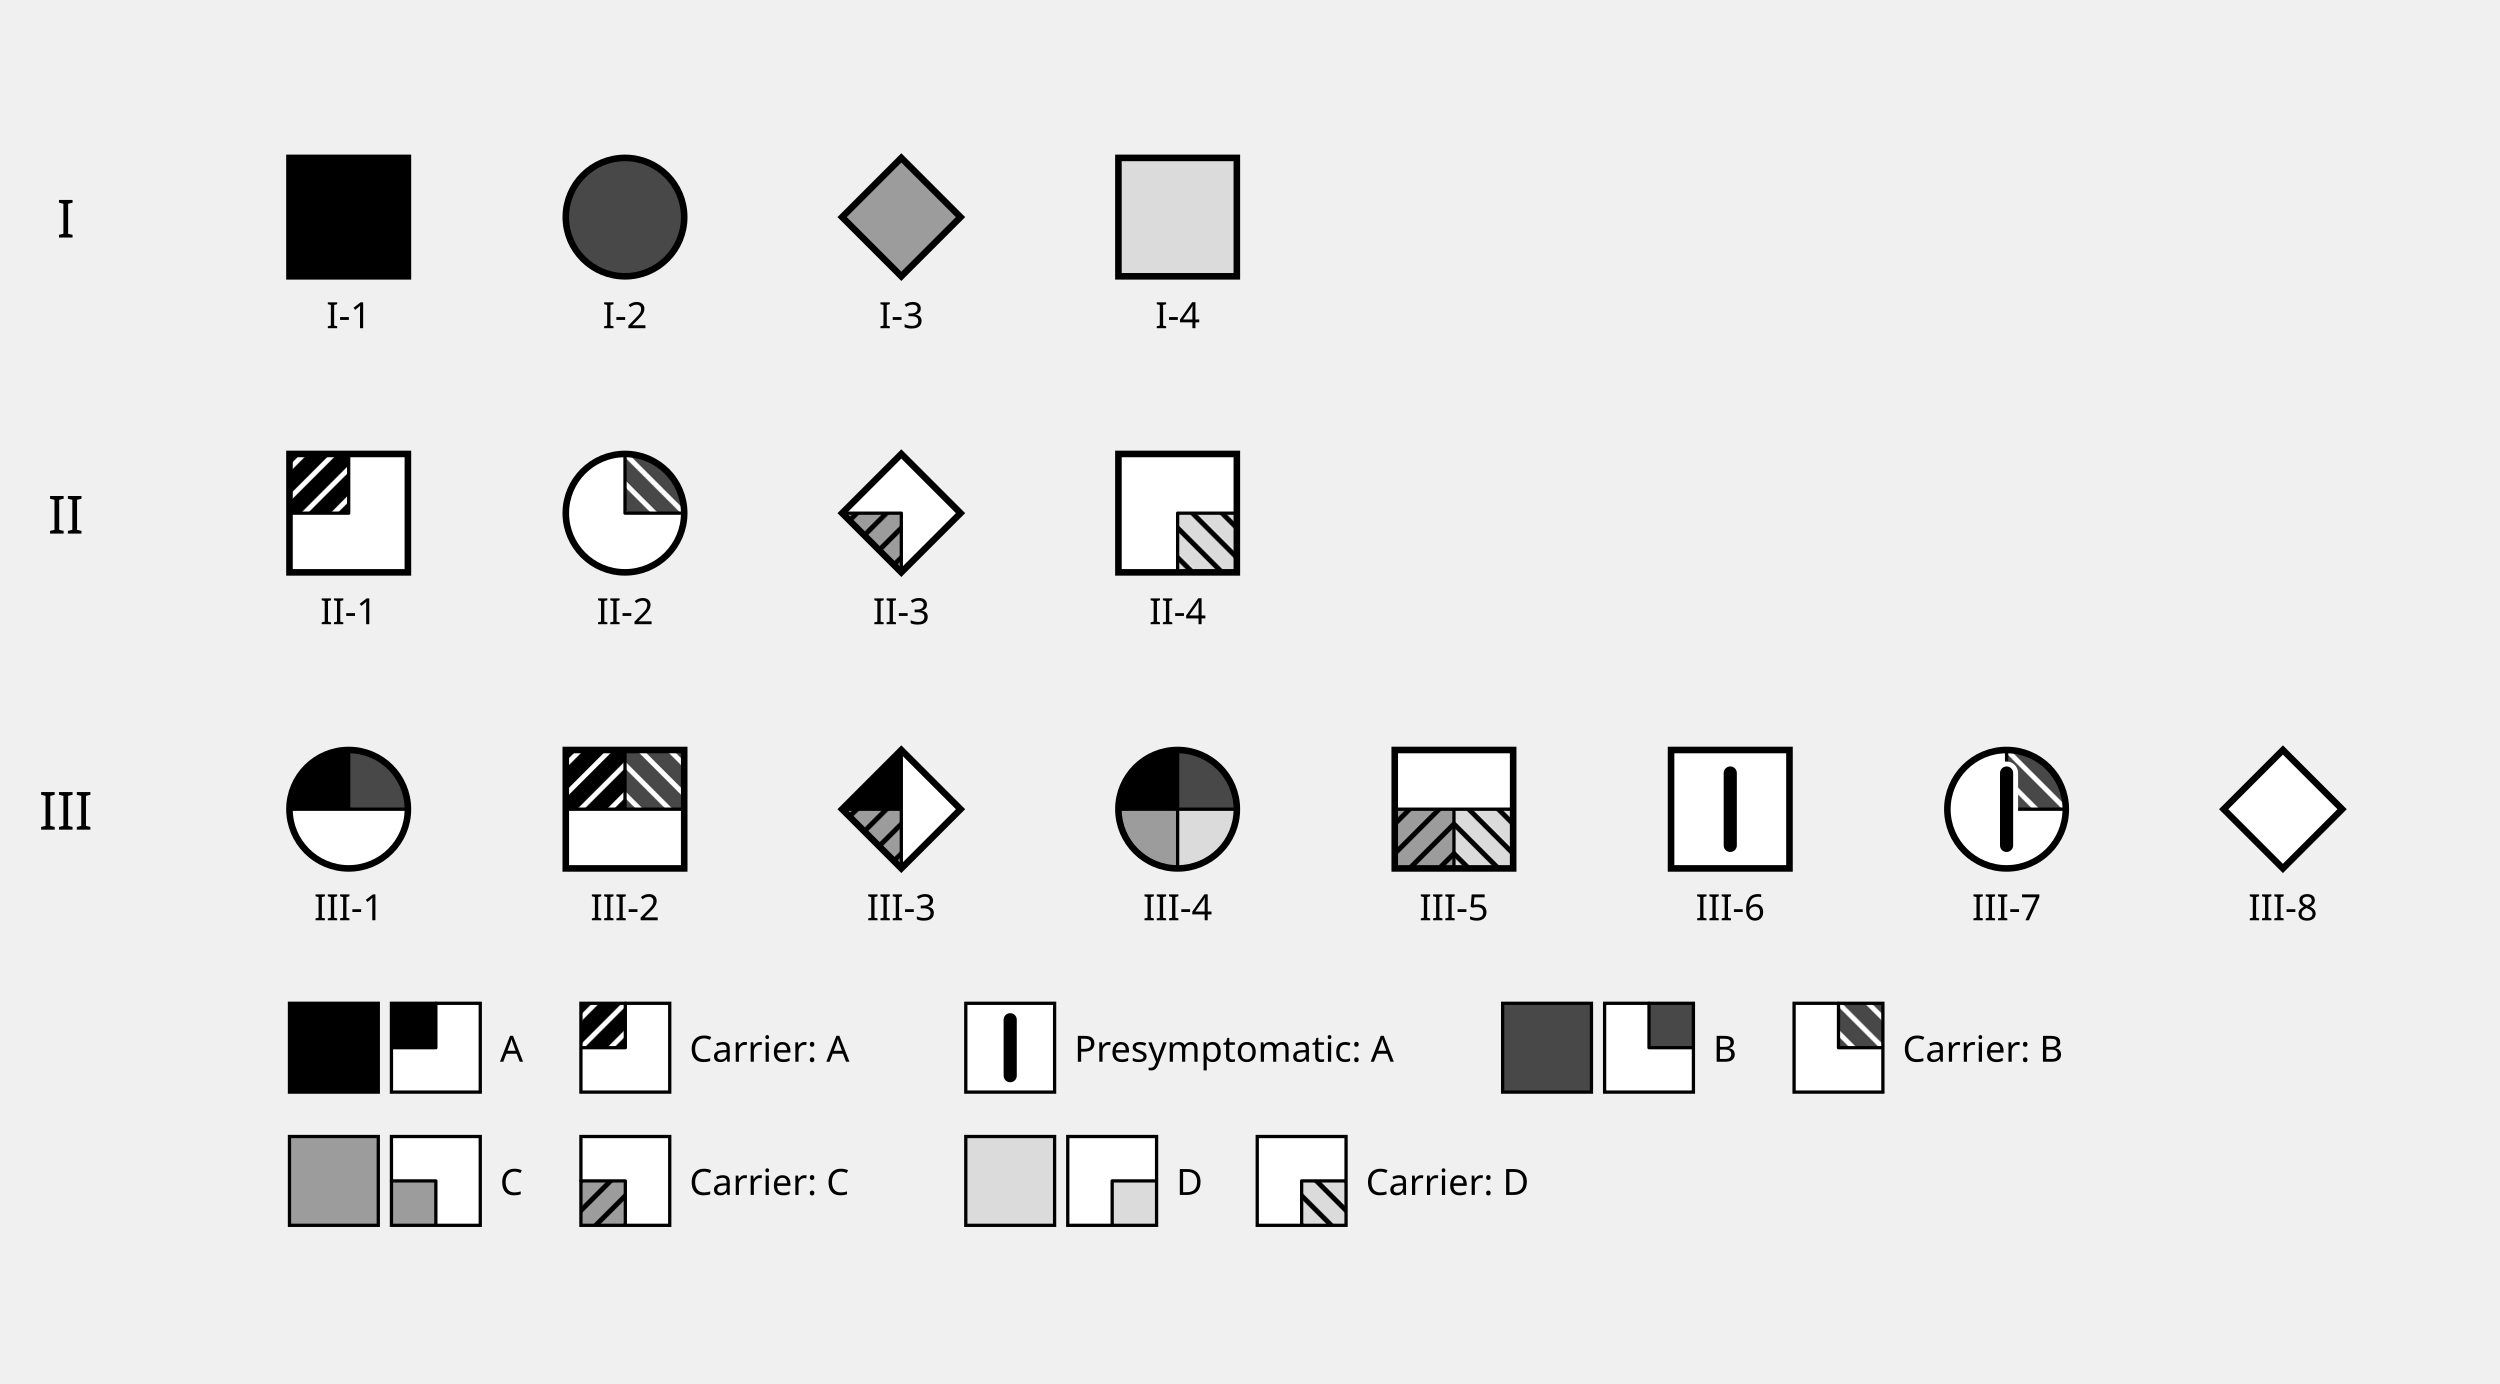
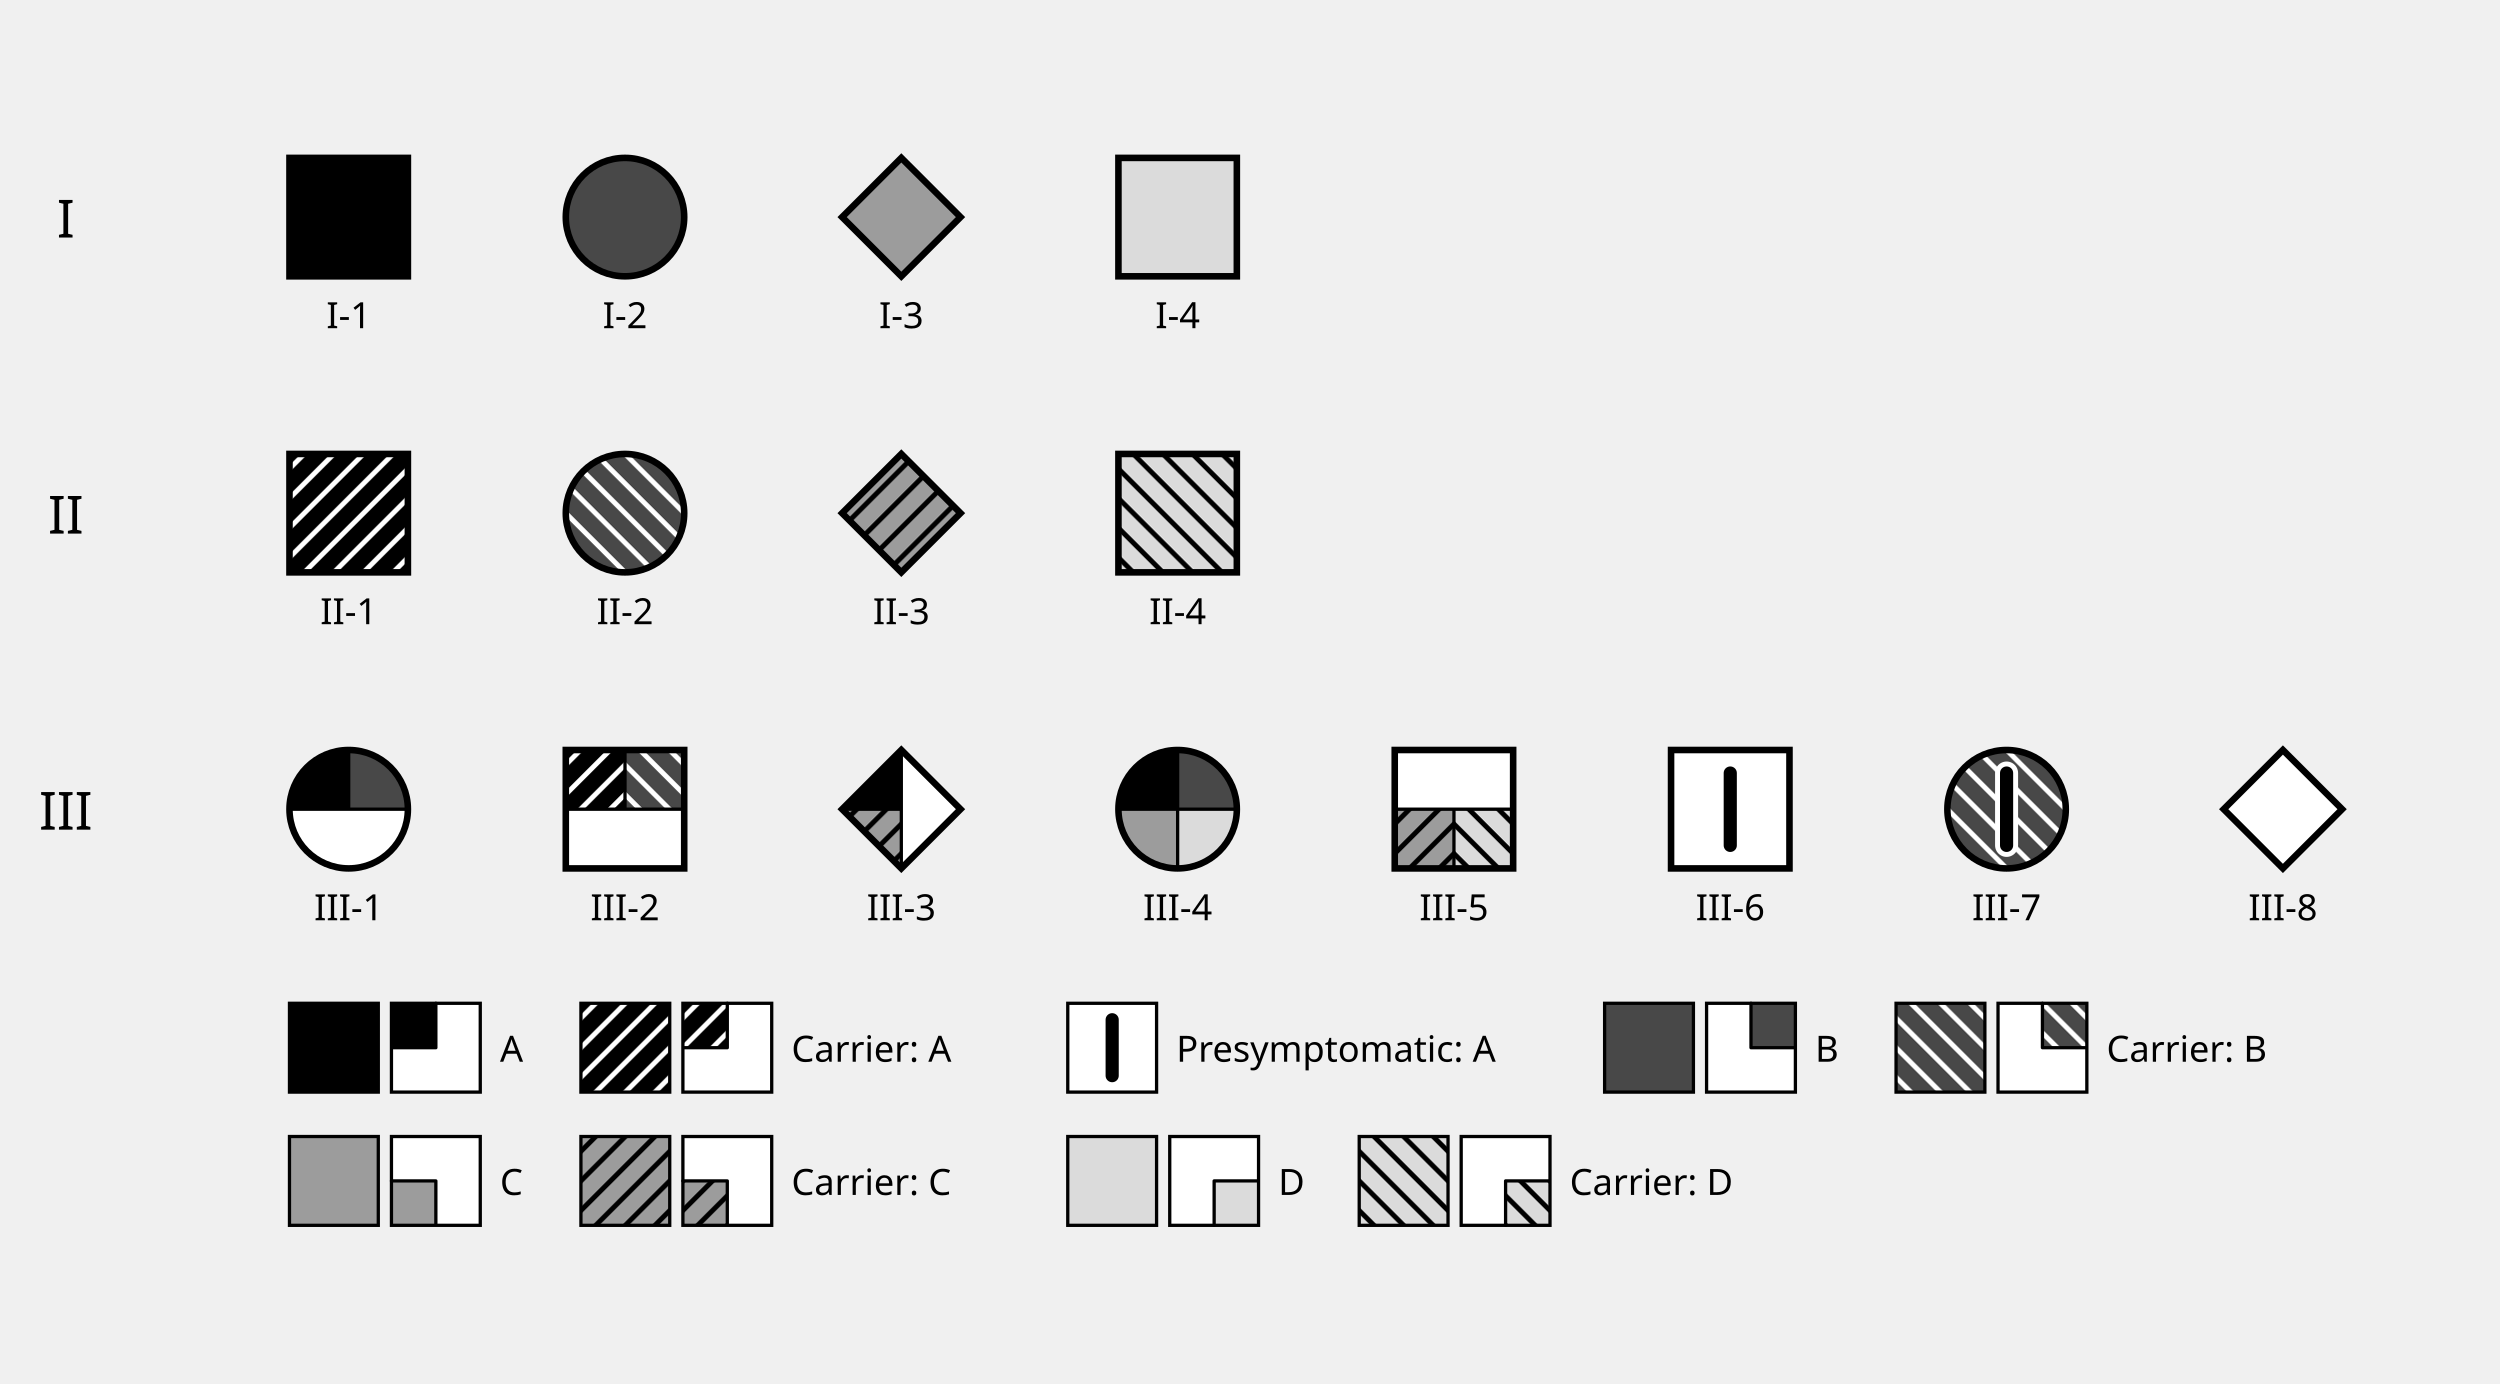
<svg xmlns="http://www.w3.org/2000/svg" width="760" height="420.5" viewBox="0 0 760 420.5" class="pedigree" data-title="Fills by condition index and status" data-conditions="[&quot;A&quot;, &quot;B&quot;, &quot;C&quot;, &quot;D&quot;]">
  <defs>
    <pattern id="fill-affected-0" class="fill-pattern" data-condition="0" data-status="affected" x="-180" y="-180" width="360" height="360" patternUnits="userSpaceOnUse">
      <rect class="tone" width="360" height="360" fill="#000000" />
    </pattern>
    <pattern id="fill-carrier-0" class="fill-pattern" data-condition="0" data-status="carrier" x="-180" y="-180" width="360" height="360" patternUnits="userSpaceOnUse">
      <rect class="tone" width="360" height="360" fill="#000000" />
      <path class="hatch" d="M0,4.5L4.5,0M0,13.5L13.5,0M0,22.5L22.5,0M0,31.5L31.5,0M0,40.5L40.5,0M0,49.5L49.5,0M0,58.5L58.5,0M0,67.5L67.5,0M0,76.5L76.5,0M0,85.5L85.5,0M0,94.5L94.5,0M0,103.5L103.5,0M0,112.5L112.5,0M0,121.5L121.5,0M0,130.5L130.5,0M0,139.5L139.5,0M0,148.5L148.5,0M0,157.5L157.5,0M0,166.5L166.5,0M0,175.5L175.5,0M0,184.5L184.5,0M0,193.5L193.5,0M0,202.5L202.5,0M0,211.5L211.5,0M0,220.5L220.5,0M0,229.5L229.5,0M0,238.5L238.5,0M0,247.5L247.5,0M0,256.5L256.5,0M0,265.5L265.5,0M0,274.5L274.5,0M0,283.5L283.5,0M0,292.5L292.5,0M0,301.5L301.5,0M0,310.5L310.5,0M0,319.5L319.5,0M0,328.5L328.5,0M0,337.5L337.5,0M0,346.5L346.5,0M0,355.5L355.5,0M4.5,360L360,4.5M13.5,360L360,13.5M22.5,360L360,22.5M31.5,360L360,31.5M40.5,360L360,40.5M49.5,360L360,49.5M58.5,360L360,58.5M67.5,360L360,67.5M76.5,360L360,76.5M85.5,360L360,85.5M94.5,360L360,94.5M103.5,360L360,103.5M112.5,360L360,112.5M121.5,360L360,121.5M130.5,360L360,130.5M139.5,360L360,139.5M148.5,360L360,148.5M157.5,360L360,157.5M166.5,360L360,166.5M175.5,360L360,175.5M184.5,360L360,184.5M193.5,360L360,193.5M202.5,360L360,202.5M211.5,360L360,211.5M220.5,360L360,220.5M229.5,360L360,229.5M238.5,360L360,238.5M247.5,360L360,247.5M256.5,360L360,256.5M265.5,360L360,265.5M274.5,360L360,274.5M283.5,360L360,283.5M292.5,360L360,292.5M301.5,360L360,301.5M310.5,360L360,310.5M319.5,360L360,319.5M328.5,360L360,328.5M337.5,360L360,337.5M346.5,360L360,346.5M355.5,360L360,355.5" fill="none" stroke="#ffffff" stroke-width="1.5" />
    </pattern>
    <pattern id="fill-affected-1" class="fill-pattern" data-condition="1" data-status="affected" x="-180" y="-180" width="360" height="360" patternUnits="userSpaceOnUse">
      <rect class="tone" width="360" height="360" fill="#484848" />
    </pattern>
    <pattern id="fill-carrier-1" class="fill-pattern" data-condition="1" data-status="carrier" x="-180" y="-180" width="360" height="360" patternUnits="userSpaceOnUse">
      <rect class="tone" width="360" height="360" fill="#484848" />
      <path class="hatch" d="M0,355.5L4.5,360M0,346.5L13.5,360M0,337.5L22.5,360M0,328.5L31.5,360M0,319.5L40.5,360M0,310.5L49.5,360M0,301.5L58.5,360M0,292.5L67.5,360M0,283.5L76.5,360M0,274.5L85.5,360M0,265.5L94.5,360M0,256.5L103.5,360M0,247.5L112.5,360M0,238.5L121.5,360M0,229.5L130.5,360M0,220.5L139.5,360M0,211.5L148.5,360M0,202.5L157.5,360M0,193.5L166.5,360M0,184.5L175.5,360M0,175.5L184.5,360M0,166.5L193.5,360M0,157.5L202.5,360M0,148.5L211.5,360M0,139.5L220.5,360M0,130.5L229.5,360M0,121.5L238.5,360M0,112.5L247.5,360M0,103.5L256.5,360M0,94.5L265.5,360M0,85.5L274.5,360M0,76.5L283.5,360M0,67.5L292.5,360M0,58.5L301.5,360M0,49.5L310.5,360M0,40.5L319.5,360M0,31.5L328.5,360M0,22.5L337.5,360M0,13.5L346.5,360M0,4.5L355.5,360M4.5,0L360,355.5M13.5,0L360,346.5M22.5,0L360,337.5M31.5,0L360,328.5M40.5,0L360,319.5M49.5,0L360,310.5M58.5,0L360,301.5M67.5,0L360,292.5M76.5,0L360,283.5M85.5,0L360,274.5M94.5,0L360,265.5M103.5,0L360,256.5M112.5,0L360,247.5M121.5,0L360,238.5M130.5,0L360,229.5M139.5,0L360,220.5M148.5,0L360,211.5M157.5,0L360,202.5M166.5,0L360,193.5M175.5,0L360,184.5M184.5,0L360,175.5M193.5,0L360,166.5M202.5,0L360,157.5M211.5,0L360,148.5M220.5,0L360,139.5M229.5,0L360,130.5M238.5,0L360,121.5M247.5,0L360,112.5M256.5,0L360,103.5M265.5,0L360,94.5M274.5,0L360,85.5M283.5,0L360,76.5M292.5,0L360,67.5M301.5,0L360,58.5M310.5,0L360,49.5M319.5,0L360,40.5M328.5,0L360,31.5M337.5,0L360,22.5M346.5,0L360,13.5M355.5,0L360,4.5" fill="none" stroke="#ffffff" stroke-width="1.5" />
    </pattern>
    <pattern id="fill-affected-2" class="fill-pattern" data-condition="2" data-status="affected" x="-180" y="-180" width="360" height="360" patternUnits="userSpaceOnUse">
      <rect class="tone" width="360" height="360" fill="#9c9c9c" />
    </pattern>
    <pattern id="fill-carrier-2" class="fill-pattern" data-condition="2" data-status="carrier" x="-180" y="-180" width="360" height="360" patternUnits="userSpaceOnUse">
      <rect class="tone" width="360" height="360" fill="#9c9c9c" />
      <path class="hatch" d="M0,4.5L4.5,0M0,13.5L13.5,0M0,22.5L22.5,0M0,31.5L31.5,0M0,40.5L40.5,0M0,49.5L49.5,0M0,58.5L58.5,0M0,67.5L67.5,0M0,76.5L76.5,0M0,85.5L85.5,0M0,94.5L94.5,0M0,103.5L103.5,0M0,112.5L112.5,0M0,121.5L121.5,0M0,130.5L130.5,0M0,139.5L139.5,0M0,148.5L148.5,0M0,157.5L157.5,0M0,166.5L166.5,0M0,175.5L175.5,0M0,184.5L184.5,0M0,193.5L193.5,0M0,202.5L202.5,0M0,211.5L211.5,0M0,220.5L220.5,0M0,229.5L229.5,0M0,238.5L238.5,0M0,247.5L247.5,0M0,256.5L256.5,0M0,265.5L265.5,0M0,274.5L274.5,0M0,283.5L283.5,0M0,292.5L292.5,0M0,301.5L301.5,0M0,310.5L310.5,0M0,319.5L319.5,0M0,328.5L328.5,0M0,337.5L337.5,0M0,346.5L346.5,0M0,355.5L355.5,0M4.5,360L360,4.5M13.5,360L360,13.5M22.5,360L360,22.5M31.5,360L360,31.5M40.5,360L360,40.5M49.5,360L360,49.5M58.5,360L360,58.5M67.5,360L360,67.5M76.5,360L360,76.5M85.5,360L360,85.5M94.5,360L360,94.5M103.5,360L360,103.5M112.5,360L360,112.5M121.5,360L360,121.5M130.5,360L360,130.5M139.5,360L360,139.5M148.5,360L360,148.5M157.5,360L360,157.5M166.5,360L360,166.5M175.5,360L360,175.5M184.5,360L360,184.5M193.5,360L360,193.5M202.5,360L360,202.5M211.5,360L360,211.5M220.5,360L360,220.5M229.5,360L360,229.5M238.5,360L360,238.5M247.5,360L360,247.5M256.5,360L360,256.5M265.5,360L360,265.5M274.5,360L360,274.5M283.5,360L360,283.5M292.5,360L360,292.5M301.5,360L360,301.5M310.5,360L360,310.5M319.5,360L360,319.5M328.5,360L360,328.5M337.5,360L360,337.5M346.5,360L360,346.5M355.5,360L360,355.5" fill="none" stroke="#000000" stroke-width="1.5" />
    </pattern>
    <pattern id="fill-affected-3" class="fill-pattern" data-condition="3" data-status="affected" x="-180" y="-180" width="360" height="360" patternUnits="userSpaceOnUse">
      <rect class="tone" width="360" height="360" fill="#dbdbdb" />
    </pattern>
    <pattern id="fill-carrier-3" class="fill-pattern" data-condition="3" data-status="carrier" x="-180" y="-180" width="360" height="360" patternUnits="userSpaceOnUse">
      <rect class="tone" width="360" height="360" fill="#dbdbdb" />
      <path class="hatch" d="M0,355.5L4.5,360M0,346.5L13.5,360M0,337.5L22.5,360M0,328.5L31.5,360M0,319.5L40.5,360M0,310.5L49.5,360M0,301.5L58.5,360M0,292.5L67.5,360M0,283.5L76.5,360M0,274.5L85.5,360M0,265.5L94.5,360M0,256.5L103.5,360M0,247.5L112.5,360M0,238.5L121.5,360M0,229.5L130.5,360M0,220.5L139.5,360M0,211.5L148.5,360M0,202.5L157.5,360M0,193.5L166.5,360M0,184.5L175.5,360M0,175.5L184.5,360M0,166.5L193.5,360M0,157.5L202.5,360M0,148.5L211.5,360M0,139.5L220.5,360M0,130.5L229.5,360M0,121.5L238.5,360M0,112.5L247.5,360M0,103.5L256.5,360M0,94.5L265.5,360M0,85.5L274.5,360M0,76.5L283.5,360M0,67.5L292.5,360M0,58.5L301.5,360M0,49.5L310.5,360M0,40.5L319.5,360M0,31.5L328.5,360M0,22.5L337.5,360M0,13.5L346.5,360M0,4.5L355.5,360M4.5,0L360,355.5M13.5,0L360,346.5M22.5,0L360,337.5M31.5,0L360,328.5M40.5,0L360,319.5M49.5,0L360,310.5M58.5,0L360,301.5M67.5,0L360,292.5M76.5,0L360,283.5M85.5,0L360,274.5M94.5,0L360,265.5M103.5,0L360,256.5M112.5,0L360,247.5M121.5,0L360,238.5M130.5,0L360,229.5M139.5,0L360,220.5M148.5,0L360,211.5M157.5,0L360,202.5M166.5,0L360,193.5M175.5,0L360,184.5M184.5,0L360,175.5M193.5,0L360,166.5M202.5,0L360,157.5M211.5,0L360,148.5M220.5,0L360,139.5M229.5,0L360,130.5M238.5,0L360,121.5M247.5,0L360,112.5M256.5,0L360,103.5M265.5,0L360,94.5M274.5,0L360,85.5M283.5,0L360,76.5M292.5,0L360,67.5M301.5,0L360,58.5M310.5,0L360,49.5M319.5,0L360,40.5M328.5,0L360,31.5M337.5,0L360,22.5M346.5,0L360,13.5M355.5,0L360,4.5" fill="none" stroke="#000000" stroke-width="1.5" />
    </pattern>
  </defs>
  <g class="generation" data-generation="1">
    <text x="20" y="66" font-family="sans-serif" font-size="16" fill="#000000" text-anchor="middle" dominant-baseline="central">I</text>
  </g>
  <g class="generation" data-generation="2">
    <text x="20" y="156" font-family="sans-serif" font-size="16" fill="#000000" text-anchor="middle" dominant-baseline="central">II</text>
  </g>
  <g class="generation" data-generation="3">
    <text x="20" y="246" font-family="sans-serif" font-size="16" fill="#000000" text-anchor="middle" dominant-baseline="central">III</text>
  </g>
  <g id="ind-I-1" class="individual affected" data-position="I-1" data-generation="1" data-index="1" data-gender="man" data-condition-0="affected">
    <rect class="backing" x="88" y="48" width="36" height="36" fill="#ffffff" />
    <rect class="fill" data-condition="0" data-status="affected" transform="translate(106 66)" x="-18" y="-18" width="36" height="36" fill="url(#fill-affected-0)" />
    <rect class="symbol" x="88" y="48" width="36" height="36" fill="none" stroke="#000000" stroke-width="2" />
    <text class="label" x="106" y="95.5" font-family="sans-serif" font-size="11" fill="#000000" text-anchor="middle" dominant-baseline="central">I-1</text>
    <rect class="hit" x="88" y="48" width="36" height="53" fill="none" pointer-events="all" />
  </g>
  <g id="ind-I-2" class="individual affected" data-position="I-2" data-generation="1" data-index="2" data-gender="woman" data-condition-1="affected">
    <circle class="backing" cx="190" cy="66" r="18" fill="#ffffff" />
    <circle class="fill" data-condition="1" data-status="affected" transform="translate(194.5 66)" cx="-4.5" cy="0" r="18" fill="url(#fill-affected-1)" />
    <circle class="symbol" cx="190" cy="66" r="18" fill="none" stroke="#000000" stroke-width="2" />
    <text class="label" x="190" y="95.5" font-family="sans-serif" font-size="11" fill="#000000" text-anchor="middle" dominant-baseline="central">I-2</text>
    <rect class="hit" x="172" y="48" width="36" height="53" fill="none" pointer-events="all" />
  </g>
  <g id="ind-I-3" class="individual affected" data-position="I-3" data-generation="1" data-index="3" data-gender="nonbinary" data-condition-2="affected">
    <polygon class="backing" points="274,48 292,66 274,84 256,66" fill="#ffffff" />
    <polygon class="fill" data-condition="2" data-status="affected" transform="translate(274 66)" points="0,-18 18,0 0,18 -18,0" fill="url(#fill-affected-2)" />
    <polygon class="symbol" points="274,48 292,66 274,84 256,66" fill="none" stroke="#000000" stroke-width="2" />
    <text class="label" x="274" y="95.5" font-family="sans-serif" font-size="11" fill="#000000" text-anchor="middle" dominant-baseline="central">I-3</text>
    <rect class="hit" x="256" y="48" width="36" height="53" fill="none" pointer-events="all" />
  </g>
  <g id="ind-I-4" class="individual affected" data-position="I-4" data-generation="1" data-index="4" data-gender="man" data-condition-3="affected">
    <rect class="backing" x="340" y="48" width="36" height="36" fill="#ffffff" />
    <rect class="fill" data-condition="3" data-status="affected" transform="translate(358 66)" x="-18" y="-18" width="36" height="36" fill="url(#fill-affected-3)" />
    <rect class="symbol" x="340" y="48" width="36" height="36" fill="none" stroke="#000000" stroke-width="2" />
    <text class="label" x="358" y="95.5" font-family="sans-serif" font-size="11" fill="#000000" text-anchor="middle" dominant-baseline="central">I-4</text>
    <rect class="hit" x="340" y="48" width="36" height="53" fill="none" pointer-events="all" />
  </g>
  <g id="ind-II-1" class="individual carrier" data-position="II-1" data-generation="2" data-index="1" data-gender="man" data-condition-0="carrier">
    <rect class="backing" x="88" y="138" width="36" height="36" fill="#ffffff" />
-     <clipPath id="clip-II-1">
-       <rect x="-18" y="-18" width="36" height="36" fill="none" />
-     </clipPath>
-     <rect class="fill" data-condition="0" data-status="carrier" x="-18" y="-18" width="18" height="18" transform="translate(106 156)" fill="url(#fill-carrier-0)" clip-path="url(#clip-II-1)" />
-     <path class="divider" d="M88,156L106,156L106,138L106,156" fill="none" stroke="#000000" stroke-width="1" stroke-linejoin="round" />
+     <rect class="fill" data-condition="0" data-status="carrier" transform="translate(106 156)" x="-18" y="-18" width="36" height="36" fill="url(#fill-carrier-0)" />
    <rect class="symbol" x="88" y="138" width="36" height="36" fill="none" stroke="#000000" stroke-width="2" />
    <text class="label" x="106" y="185.5" font-family="sans-serif" font-size="11" fill="#000000" text-anchor="middle" dominant-baseline="central">II-1</text>
    <rect class="hit" x="88" y="138" width="36" height="53" fill="none" pointer-events="all" />
  </g>
  <g id="ind-II-2" class="individual carrier" data-position="II-2" data-generation="2" data-index="2" data-gender="woman" data-condition-1="carrier">
    <circle class="backing" cx="190" cy="156" r="18" fill="#ffffff" />
-     <clipPath id="clip-II-2">
-       <circle cx="-4.5" cy="0" r="18" fill="none" />
-     </clipPath>
-     <rect class="fill" data-condition="1" data-status="carrier" x="-4.5" y="-18" width="18" height="18" transform="translate(194.5 156)" fill="url(#fill-carrier-1)" clip-path="url(#clip-II-2)" />
-     <path class="divider" d="M208,156L190,156L190,138L190,156" fill="none" stroke="#000000" stroke-width="1" stroke-linejoin="round" />
+     <circle class="fill" data-condition="1" data-status="carrier" transform="translate(194.5 156)" cx="-4.5" cy="0" r="18" fill="url(#fill-carrier-1)" />
    <circle class="symbol" cx="190" cy="156" r="18" fill="none" stroke="#000000" stroke-width="2" />
    <text class="label" x="190" y="185.5" font-family="sans-serif" font-size="11" fill="#000000" text-anchor="middle" dominant-baseline="central">II-2</text>
    <rect class="hit" x="172" y="138" width="36" height="53" fill="none" pointer-events="all" />
  </g>
  <g id="ind-II-3" class="individual carrier" data-position="II-3" data-generation="2" data-index="3" data-gender="nonbinary" data-condition-2="carrier">
    <polygon class="backing" points="274,138 292,156 274,174 256,156" fill="#ffffff" />
-     <clipPath id="clip-II-3">
-       <polygon points="0,-18 18,0 0,18 -18,0" fill="none" />
-     </clipPath>
-     <rect class="fill" data-condition="2" data-status="carrier" x="-18" y="0" width="18" height="18" transform="translate(274 156)" fill="url(#fill-carrier-2)" clip-path="url(#clip-II-3)" />
-     <path class="divider" d="M274,174L274,156L256,156L274,156" fill="none" stroke="#000000" stroke-width="1" stroke-linejoin="round" />
+     <polygon class="fill" data-condition="2" data-status="carrier" transform="translate(274 156)" points="0,-18 18,0 0,18 -18,0" fill="url(#fill-carrier-2)" />
    <polygon class="symbol" points="274,138 292,156 274,174 256,156" fill="none" stroke="#000000" stroke-width="2" />
    <text class="label" x="274" y="185.5" font-family="sans-serif" font-size="11" fill="#000000" text-anchor="middle" dominant-baseline="central">II-3</text>
    <rect class="hit" x="256" y="138" width="36" height="53" fill="none" pointer-events="all" />
  </g>
  <g id="ind-II-4" class="individual carrier" data-position="II-4" data-generation="2" data-index="4" data-gender="man" data-condition-3="carrier">
    <rect class="backing" x="340" y="138" width="36" height="36" fill="#ffffff" />
-     <clipPath id="clip-II-4">
-       <rect x="-18" y="-18" width="36" height="36" fill="none" />
-     </clipPath>
-     <rect class="fill" data-condition="3" data-status="carrier" x="0" y="0" width="18" height="18" transform="translate(358 156)" fill="url(#fill-carrier-3)" clip-path="url(#clip-II-4)" />
-     <path class="divider" d="M376,156L358,156L358,174L358,156" fill="none" stroke="#000000" stroke-width="1" stroke-linejoin="round" />
+     <rect class="fill" data-condition="3" data-status="carrier" transform="translate(358 156)" x="-18" y="-18" width="36" height="36" fill="url(#fill-carrier-3)" />
    <rect class="symbol" x="340" y="138" width="36" height="36" fill="none" stroke="#000000" stroke-width="2" />
    <text class="label" x="358" y="185.5" font-family="sans-serif" font-size="11" fill="#000000" text-anchor="middle" dominant-baseline="central">II-4</text>
    <rect class="hit" x="340" y="138" width="36" height="53" fill="none" pointer-events="all" />
  </g>
  <g id="ind-III-1" class="individual affected" data-position="III-1" data-generation="3" data-index="1" data-gender="woman" data-condition-0="affected" data-condition-1="affected">
    <circle class="backing" cx="106" cy="246" r="18" fill="#ffffff" />
    <clipPath id="clip-III-1">
      <circle cx="-4.5" cy="0" r="18" fill="none" />
    </clipPath>
    <rect class="fill" data-condition="0" data-status="affected" x="-22.5" y="-18" width="18" height="18" transform="translate(110.5 246)" fill="url(#fill-affected-0)" clip-path="url(#clip-III-1)" />
    <rect class="fill" data-condition="1" data-status="affected" x="-4.5" y="-18" width="18" height="18" transform="translate(110.5 246)" fill="url(#fill-affected-1)" clip-path="url(#clip-III-1)" />
    <path class="divider" d="M124,246L106,246L88,246L106,246L106,228L106,246" fill="none" stroke="#000000" stroke-width="1" stroke-linejoin="round" />
    <circle class="symbol" cx="106" cy="246" r="18" fill="none" stroke="#000000" stroke-width="2" />
    <text class="label" x="106" y="275.5" font-family="sans-serif" font-size="11" fill="#000000" text-anchor="middle" dominant-baseline="central">III-1</text>
    <rect class="hit" x="88" y="228" width="36" height="53" fill="none" pointer-events="all" />
  </g>
  <g id="ind-III-2" class="individual carrier" data-position="III-2" data-generation="3" data-index="2" data-gender="man" data-condition-0="carrier" data-condition-1="carrier">
    <rect class="backing" x="172" y="228" width="36" height="36" fill="#ffffff" />
    <clipPath id="clip-III-2">
      <rect x="-18" y="-18" width="36" height="36" fill="none" />
    </clipPath>
    <rect class="fill" data-condition="0" data-status="carrier" x="-18" y="-18" width="18" height="18" transform="translate(190 246)" fill="url(#fill-carrier-0)" clip-path="url(#clip-III-2)" />
    <rect class="fill" data-condition="1" data-status="carrier" x="0" y="-18" width="18" height="18" transform="translate(190 246)" fill="url(#fill-carrier-1)" clip-path="url(#clip-III-2)" />
    <path class="divider" d="M208,246L190,246L172,246L190,246L190,228L190,246" fill="none" stroke="#000000" stroke-width="1" stroke-linejoin="round" />
    <rect class="symbol" x="172" y="228" width="36" height="36" fill="none" stroke="#000000" stroke-width="2" />
    <text class="label" x="190" y="275.5" font-family="sans-serif" font-size="11" fill="#000000" text-anchor="middle" dominant-baseline="central">III-2</text>
    <rect class="hit" x="172" y="228" width="36" height="53" fill="none" pointer-events="all" />
  </g>
  <g id="ind-III-3" class="individual affected carrier" data-position="III-3" data-generation="3" data-index="3" data-gender="nonbinary" data-condition-0="affected" data-condition-2="carrier">
    <polygon class="backing" points="274,228 292,246 274,264 256,246" fill="#ffffff" />
    <clipPath id="clip-III-3">
      <polygon points="0,-18 18,0 0,18 -18,0" fill="none" />
    </clipPath>
    <rect class="fill" data-condition="0" data-status="affected" x="-18" y="-18" width="18" height="18" transform="translate(274 246)" fill="url(#fill-affected-0)" clip-path="url(#clip-III-3)" />
    <rect class="fill" data-condition="2" data-status="carrier" x="-18" y="0" width="18" height="18" transform="translate(274 246)" fill="url(#fill-carrier-2)" clip-path="url(#clip-III-3)" />
    <path class="divider" d="M274,264L274,246L256,246L274,246L274,228L274,246" fill="none" stroke="#000000" stroke-width="1" stroke-linejoin="round" />
    <polygon class="symbol" points="274,228 292,246 274,264 256,246" fill="none" stroke="#000000" stroke-width="2" />
    <text class="label" x="274" y="275.5" font-family="sans-serif" font-size="11" fill="#000000" text-anchor="middle" dominant-baseline="central">III-3</text>
    <rect class="hit" x="256" y="228" width="36" height="53" fill="none" pointer-events="all" />
  </g>
  <g id="ind-III-4" class="individual affected" data-position="III-4" data-generation="3" data-index="4" data-gender="woman" data-condition-0="affected" data-condition-1="affected" data-condition-2="affected" data-condition-3="affected">
    <circle class="backing" cx="358" cy="246" r="18" fill="#ffffff" />
    <clipPath id="clip-III-4">
      <circle cx="-4.5" cy="0" r="18" fill="none" />
    </clipPath>
    <rect class="fill" data-condition="0" data-status="affected" x="-22.5" y="-18" width="18" height="18" transform="translate(362.5 246)" fill="url(#fill-affected-0)" clip-path="url(#clip-III-4)" />
    <rect class="fill" data-condition="1" data-status="affected" x="-4.5" y="-18" width="18" height="18" transform="translate(362.5 246)" fill="url(#fill-affected-1)" clip-path="url(#clip-III-4)" />
    <rect class="fill" data-condition="2" data-status="affected" x="-22.5" y="0" width="18" height="18" transform="translate(362.5 246)" fill="url(#fill-affected-2)" clip-path="url(#clip-III-4)" />
    <rect class="fill" data-condition="3" data-status="affected" x="-4.5" y="0" width="18" height="18" transform="translate(362.5 246)" fill="url(#fill-affected-3)" clip-path="url(#clip-III-4)" />
    <path class="divider" d="M376,246L358,246L358,264L358,246L340,246L358,246L358,228L358,246" fill="none" stroke="#000000" stroke-width="1" stroke-linejoin="round" />
    <circle class="symbol" cx="358" cy="246" r="18" fill="none" stroke="#000000" stroke-width="2" />
    <text class="label" x="358" y="275.5" font-family="sans-serif" font-size="11" fill="#000000" text-anchor="middle" dominant-baseline="central">III-4</text>
    <rect class="hit" x="340" y="228" width="36" height="53" fill="none" pointer-events="all" />
  </g>
  <g id="ind-III-5" class="individual carrier" data-position="III-5" data-generation="3" data-index="5" data-gender="man" data-condition-2="carrier" data-condition-3="carrier">
    <rect class="backing" x="424" y="228" width="36" height="36" fill="#ffffff" />
    <clipPath id="clip-III-5">
      <rect x="-18" y="-18" width="36" height="36" fill="none" />
    </clipPath>
    <rect class="fill" data-condition="2" data-status="carrier" x="-18" y="0" width="18" height="18" transform="translate(442 246)" fill="url(#fill-carrier-2)" clip-path="url(#clip-III-5)" />
    <rect class="fill" data-condition="3" data-status="carrier" x="0" y="0" width="18" height="18" transform="translate(442 246)" fill="url(#fill-carrier-3)" clip-path="url(#clip-III-5)" />
    <path class="divider" d="M460,246L442,246L442,264L442,246L424,246L442,246" fill="none" stroke="#000000" stroke-width="1" stroke-linejoin="round" />
    <rect class="symbol" x="424" y="228" width="36" height="36" fill="none" stroke="#000000" stroke-width="2" />
    <text class="label" x="442" y="275.5" font-family="sans-serif" font-size="11" fill="#000000" text-anchor="middle" dominant-baseline="central">III-5</text>
    <rect class="hit" x="424" y="228" width="36" height="53" fill="none" pointer-events="all" />
  </g>
  <g id="ind-III-6" class="individual presymptomatic" data-position="III-6" data-generation="3" data-index="6" data-gender="man" data-condition-0="presymptomatic">
    <rect class="backing" x="508" y="228" width="36" height="36" fill="#ffffff" />
    <rect class="symbol" x="508" y="228" width="36" height="36" fill="none" stroke="#000000" stroke-width="2" />
    <g class="mark presymptomatic">
      <line class="halo" x1="526" y1="235" x2="526" y2="257" stroke="#ffffff" stroke-width="7" stroke-linecap="round" />
      <line x1="526" y1="235" x2="526" y2="257" stroke="#000000" stroke-width="4" stroke-linecap="round" />
    </g>
    <text class="label" x="526" y="275.5" font-family="sans-serif" font-size="11" fill="#000000" text-anchor="middle" dominant-baseline="central">III-6</text>
    <rect class="hit" x="508" y="228" width="36" height="53" fill="none" pointer-events="all" />
  </g>
  <g id="ind-III-7" class="individual carrier presymptomatic" data-position="III-7" data-generation="3" data-index="7" data-gender="woman" data-condition-0="presymptomatic" data-condition-1="carrier">
    <circle class="backing" cx="610" cy="246" r="18" fill="#ffffff" />
-     <clipPath id="clip-III-7">
-       <circle cx="-4.5" cy="0" r="18" fill="none" />
-     </clipPath>
-     <rect class="fill" data-condition="1" data-status="carrier" x="-4.5" y="-18" width="18" height="18" transform="translate(614.5 246)" fill="url(#fill-carrier-1)" clip-path="url(#clip-III-7)" />
-     <path class="divider" d="M628,246L610,246L610,228L610,246" fill="none" stroke="#000000" stroke-width="1" stroke-linejoin="round" />
+     <circle class="fill" data-condition="1" data-status="carrier" transform="translate(614.5 246)" cx="-4.5" cy="0" r="18" fill="url(#fill-carrier-1)" />
    <circle class="symbol" cx="610" cy="246" r="18" fill="none" stroke="#000000" stroke-width="2" />
    <g class="mark presymptomatic">
      <line class="halo" x1="610" y1="235" x2="610" y2="257" stroke="#ffffff" stroke-width="7" stroke-linecap="round" />
      <line x1="610" y1="235" x2="610" y2="257" stroke="#000000" stroke-width="4" stroke-linecap="round" />
    </g>
    <text class="label" x="610" y="275.5" font-family="sans-serif" font-size="11" fill="#000000" text-anchor="middle" dominant-baseline="central">III-7</text>
    <rect class="hit" x="592" y="228" width="36" height="53" fill="none" pointer-events="all" />
  </g>
  <g id="ind-III-8" class="individual" data-position="III-8" data-generation="3" data-index="8" data-gender="nonbinary">
    <polygon class="backing" points="694,228 712,246 694,264 676,246" fill="#ffffff" />
    <polygon class="symbol" points="694,228 712,246 694,264 676,246" fill="none" stroke="#000000" stroke-width="2" />
    <text class="label" x="694" y="275.5" font-family="sans-serif" font-size="11" fill="#000000" text-anchor="middle" dominant-baseline="central">III-8</text>
    <rect class="hit" x="676" y="228" width="36" height="53" fill="none" pointer-events="all" />
  </g>
  <g id="key" class="key">
    <g id="key-affected-0" class="key-entry" data-condition="0" data-status="affected">
      <rect class="swatch" x="-13.5" y="-13.5" width="27" height="27" transform="translate(101.5 318.5)" fill="url(#fill-affected-0)" stroke="#000000" stroke-width="1" />
      <rect class="swatch-backing" x="-13.5" y="-13.5" width="27" height="27" transform="translate(132.5 318.5)" fill="#ffffff" />
      <clipPath id="key-clip-affected-0">
        <rect x="-13.5" y="-13.5" width="27" height="27" />
      </clipPath>
      <rect class="swatch" data-condition="0" data-status="affected" x="-13.5" y="-13.5" width="13.5" height="13.5" transform="translate(132.5 318.5)" fill="url(#fill-affected-0)" clip-path="url(#key-clip-affected-0)" />
      <path class="divider" d="M119,318.5L132.5,318.5L132.5,305L132.5,318.5" fill="none" stroke="#000000" stroke-width="1" stroke-linejoin="round" />
      <rect class="swatch-outline" x="-13.5" y="-13.5" width="27" height="27" transform="translate(132.5 318.5)" fill="none" stroke="#000000" stroke-width="1" />
      <text class="key-label" x="152" y="318.5" font-family="sans-serif" font-size="11" fill="#000000" text-anchor="start" dominant-baseline="central">A</text>
    </g>
    <g id="key-carrier-0" class="key-entry" data-condition="0" data-status="carrier">
-       <rect class="swatch-backing" x="-13.5" y="-13.5" width="27" height="27" transform="translate(190.1 318.5)" fill="#ffffff" />
+       <rect class="swatch" x="-13.5" y="-13.5" width="27" height="27" transform="translate(190.1 318.5)" fill="url(#fill-carrier-0)" stroke="#000000" stroke-width="1" />
+       <rect class="swatch-backing" x="-13.5" y="-13.5" width="27" height="27" transform="translate(221.1 318.5)" fill="#ffffff" />
      <clipPath id="key-clip-carrier-0">
        <rect x="-13.5" y="-13.5" width="27" height="27" />
      </clipPath>
-       <rect class="swatch" data-condition="0" data-status="carrier" x="-13.5" y="-13.5" width="13.5" height="13.5" transform="translate(190.1 318.5)" fill="url(#fill-carrier-0)" clip-path="url(#key-clip-carrier-0)" />
-       <path class="divider" d="M176.6,318.5L190.1,318.5L190.1,305L190.1,318.5" fill="none" stroke="#000000" stroke-width="1" stroke-linejoin="round" />
-       <rect class="swatch-outline" x="-13.5" y="-13.5" width="27" height="27" transform="translate(190.1 318.5)" fill="none" stroke="#000000" stroke-width="1" />
-       <text class="key-label" x="209.6" y="318.5" font-family="sans-serif" font-size="11" fill="#000000" text-anchor="start" dominant-baseline="central">Carrier: A</text>
+       <rect class="swatch" data-condition="0" data-status="carrier" x="-13.5" y="-13.5" width="13.5" height="13.5" transform="translate(221.1 318.5)" fill="url(#fill-carrier-0)" clip-path="url(#key-clip-carrier-0)" />
+       <path class="divider" d="M207.6,318.5L221.1,318.5L221.1,305L221.1,318.5" fill="none" stroke="#000000" stroke-width="1" stroke-linejoin="round" />
+       <rect class="swatch-outline" x="-13.5" y="-13.5" width="27" height="27" transform="translate(221.1 318.5)" fill="none" stroke="#000000" stroke-width="1" />
+       <text class="key-label" x="240.6" y="318.5" font-family="sans-serif" font-size="11" fill="#000000" text-anchor="start" dominant-baseline="central">Carrier: A</text>
    </g>
    <g id="key-presymptomatic-0" class="key-entry" data-condition="0" data-status="presymptomatic">
-       <rect class="swatch" x="-13.5" y="-13.5" width="27" height="27" transform="translate(307.1 318.5)" fill="#ffffff" stroke="#000000" stroke-width="1" />
+       <rect class="swatch" x="-13.5" y="-13.5" width="27" height="27" transform="translate(338.1 318.5)" fill="#ffffff" stroke="#000000" stroke-width="1" />
      <g class="swatch presymptomatic">
-         <line class="halo" x1="307.1" y1="310" x2="307.1" y2="327" stroke="#ffffff" stroke-width="7" stroke-linecap="round" />
-         <line x1="307.1" y1="310" x2="307.1" y2="327" stroke="#000000" stroke-width="4" stroke-linecap="round" />
+         <line class="halo" x1="338.1" y1="310" x2="338.1" y2="327" stroke="#ffffff" stroke-width="7" stroke-linecap="round" />
+         <line x1="338.1" y1="310" x2="338.1" y2="327" stroke="#000000" stroke-width="4" stroke-linecap="round" />
      </g>
-       <text class="key-label" x="326.6" y="318.5" font-family="sans-serif" font-size="11" fill="#000000" text-anchor="start" dominant-baseline="central">Presymptomatic: A</text>
+       <text class="key-label" x="357.6" y="318.5" font-family="sans-serif" font-size="11" fill="#000000" text-anchor="start" dominant-baseline="central">Presymptomatic: A</text>
    </g>
    <g id="key-affected-1" class="key-entry" data-condition="1" data-status="affected">
-       <rect class="swatch" x="-13.5" y="-13.5" width="27" height="27" transform="translate(470.3 318.5)" fill="url(#fill-affected-1)" stroke="#000000" stroke-width="1" />
-       <rect class="swatch-backing" x="-13.5" y="-13.5" width="27" height="27" transform="translate(501.3 318.5)" fill="#ffffff" />
+       <rect class="swatch" x="-13.5" y="-13.5" width="27" height="27" transform="translate(501.3 318.5)" fill="url(#fill-affected-1)" stroke="#000000" stroke-width="1" />
+       <rect class="swatch-backing" x="-13.5" y="-13.5" width="27" height="27" transform="translate(532.3 318.5)" fill="#ffffff" />
      <clipPath id="key-clip-affected-1">
        <rect x="-13.5" y="-13.5" width="27" height="27" />
      </clipPath>
-       <rect class="swatch" data-condition="1" data-status="affected" x="0" y="-13.5" width="13.5" height="13.5" transform="translate(501.3 318.5)" fill="url(#fill-affected-1)" clip-path="url(#key-clip-affected-1)" />
-       <path class="divider" d="M514.8,318.5L501.3,318.5L501.3,305L501.3,318.5" fill="none" stroke="#000000" stroke-width="1" stroke-linejoin="round" />
-       <rect class="swatch-outline" x="-13.5" y="-13.5" width="27" height="27" transform="translate(501.3 318.5)" fill="none" stroke="#000000" stroke-width="1" />
-       <text class="key-label" x="520.8" y="318.5" font-family="sans-serif" font-size="11" fill="#000000" text-anchor="start" dominant-baseline="central">B</text>
+       <rect class="swatch" data-condition="1" data-status="affected" x="0" y="-13.5" width="13.5" height="13.5" transform="translate(532.3 318.5)" fill="url(#fill-affected-1)" clip-path="url(#key-clip-affected-1)" />
+       <path class="divider" d="M545.8,318.5L532.3,318.5L532.3,305L532.3,318.5" fill="none" stroke="#000000" stroke-width="1" stroke-linejoin="round" />
+       <rect class="swatch-outline" x="-13.5" y="-13.5" width="27" height="27" transform="translate(532.3 318.5)" fill="none" stroke="#000000" stroke-width="1" />
+       <text class="key-label" x="551.8" y="318.5" font-family="sans-serif" font-size="11" fill="#000000" text-anchor="start" dominant-baseline="central">B</text>
    </g>
    <g id="key-carrier-1" class="key-entry" data-condition="1" data-status="carrier">
-       <rect class="swatch-backing" x="-13.5" y="-13.5" width="27" height="27" transform="translate(558.9 318.5)" fill="#ffffff" />
+       <rect class="swatch" x="-13.5" y="-13.5" width="27" height="27" transform="translate(589.9 318.5)" fill="url(#fill-carrier-1)" stroke="#000000" stroke-width="1" />
+       <rect class="swatch-backing" x="-13.5" y="-13.5" width="27" height="27" transform="translate(620.9 318.5)" fill="#ffffff" />
      <clipPath id="key-clip-carrier-1">
        <rect x="-13.5" y="-13.5" width="27" height="27" />
      </clipPath>
-       <rect class="swatch" data-condition="1" data-status="carrier" x="0" y="-13.5" width="13.5" height="13.5" transform="translate(558.9 318.5)" fill="url(#fill-carrier-1)" clip-path="url(#key-clip-carrier-1)" />
-       <path class="divider" d="M572.4,318.5L558.9,318.5L558.9,305L558.9,318.5" fill="none" stroke="#000000" stroke-width="1" stroke-linejoin="round" />
-       <rect class="swatch-outline" x="-13.5" y="-13.5" width="27" height="27" transform="translate(558.9 318.5)" fill="none" stroke="#000000" stroke-width="1" />
-       <text class="key-label" x="578.4" y="318.5" font-family="sans-serif" font-size="11" fill="#000000" text-anchor="start" dominant-baseline="central">Carrier: B</text>
+       <rect class="swatch" data-condition="1" data-status="carrier" x="0" y="-13.5" width="13.5" height="13.5" transform="translate(620.9 318.5)" fill="url(#fill-carrier-1)" clip-path="url(#key-clip-carrier-1)" />
+       <path class="divider" d="M634.4,318.5L620.9,318.5L620.9,305L620.9,318.5" fill="none" stroke="#000000" stroke-width="1" stroke-linejoin="round" />
+       <rect class="swatch-outline" x="-13.5" y="-13.5" width="27" height="27" transform="translate(620.9 318.5)" fill="none" stroke="#000000" stroke-width="1" />
+       <text class="key-label" x="640.4" y="318.5" font-family="sans-serif" font-size="11" fill="#000000" text-anchor="start" dominant-baseline="central">Carrier: B</text>
    </g>
    <g id="key-affected-2" class="key-entry" data-condition="2" data-status="affected">
      <rect class="swatch" x="-13.5" y="-13.5" width="27" height="27" transform="translate(101.5 359)" fill="url(#fill-affected-2)" stroke="#000000" stroke-width="1" />
      <rect class="swatch-backing" x="-13.5" y="-13.5" width="27" height="27" transform="translate(132.5 359)" fill="#ffffff" />
      <clipPath id="key-clip-affected-2">
        <rect x="-13.5" y="-13.5" width="27" height="27" />
      </clipPath>
      <rect class="swatch" data-condition="2" data-status="affected" x="-13.5" y="0" width="13.5" height="13.5" transform="translate(132.5 359)" fill="url(#fill-affected-2)" clip-path="url(#key-clip-affected-2)" />
      <path class="divider" d="M132.5,372.5L132.5,359L119,359L132.5,359" fill="none" stroke="#000000" stroke-width="1" stroke-linejoin="round" />
      <rect class="swatch-outline" x="-13.5" y="-13.5" width="27" height="27" transform="translate(132.5 359)" fill="none" stroke="#000000" stroke-width="1" />
      <text class="key-label" x="152" y="359" font-family="sans-serif" font-size="11" fill="#000000" text-anchor="start" dominant-baseline="central">C</text>
    </g>
    <g id="key-carrier-2" class="key-entry" data-condition="2" data-status="carrier">
-       <rect class="swatch-backing" x="-13.5" y="-13.5" width="27" height="27" transform="translate(190.1 359)" fill="#ffffff" />
+       <rect class="swatch" x="-13.5" y="-13.5" width="27" height="27" transform="translate(190.1 359)" fill="url(#fill-carrier-2)" stroke="#000000" stroke-width="1" />
+       <rect class="swatch-backing" x="-13.5" y="-13.5" width="27" height="27" transform="translate(221.1 359)" fill="#ffffff" />
      <clipPath id="key-clip-carrier-2">
        <rect x="-13.5" y="-13.5" width="27" height="27" />
      </clipPath>
-       <rect class="swatch" data-condition="2" data-status="carrier" x="-13.5" y="0" width="13.5" height="13.5" transform="translate(190.1 359)" fill="url(#fill-carrier-2)" clip-path="url(#key-clip-carrier-2)" />
-       <path class="divider" d="M190.1,372.5L190.1,359L176.6,359L190.1,359" fill="none" stroke="#000000" stroke-width="1" stroke-linejoin="round" />
-       <rect class="swatch-outline" x="-13.5" y="-13.5" width="27" height="27" transform="translate(190.1 359)" fill="none" stroke="#000000" stroke-width="1" />
-       <text class="key-label" x="209.6" y="359" font-family="sans-serif" font-size="11" fill="#000000" text-anchor="start" dominant-baseline="central">Carrier: C</text>
+       <rect class="swatch" data-condition="2" data-status="carrier" x="-13.5" y="0" width="13.5" height="13.5" transform="translate(221.1 359)" fill="url(#fill-carrier-2)" clip-path="url(#key-clip-carrier-2)" />
+       <path class="divider" d="M221.1,372.5L221.1,359L207.6,359L221.1,359" fill="none" stroke="#000000" stroke-width="1" stroke-linejoin="round" />
+       <rect class="swatch-outline" x="-13.5" y="-13.5" width="27" height="27" transform="translate(221.1 359)" fill="none" stroke="#000000" stroke-width="1" />
+       <text class="key-label" x="240.6" y="359" font-family="sans-serif" font-size="11" fill="#000000" text-anchor="start" dominant-baseline="central">Carrier: C</text>
    </g>
    <g id="key-affected-3" class="key-entry" data-condition="3" data-status="affected">
-       <rect class="swatch" x="-13.5" y="-13.5" width="27" height="27" transform="translate(307.1 359)" fill="url(#fill-affected-3)" stroke="#000000" stroke-width="1" />
-       <rect class="swatch-backing" x="-13.5" y="-13.5" width="27" height="27" transform="translate(338.1 359)" fill="#ffffff" />
+       <rect class="swatch" x="-13.5" y="-13.5" width="27" height="27" transform="translate(338.1 359)" fill="url(#fill-affected-3)" stroke="#000000" stroke-width="1" />
+       <rect class="swatch-backing" x="-13.5" y="-13.5" width="27" height="27" transform="translate(369.1 359)" fill="#ffffff" />
      <clipPath id="key-clip-affected-3">
        <rect x="-13.5" y="-13.5" width="27" height="27" />
      </clipPath>
-       <rect class="swatch" data-condition="3" data-status="affected" x="0" y="0" width="13.5" height="13.5" transform="translate(338.1 359)" fill="url(#fill-affected-3)" clip-path="url(#key-clip-affected-3)" />
-       <path class="divider" d="M351.6,359L338.1,359L338.1,372.5L338.1,359" fill="none" stroke="#000000" stroke-width="1" stroke-linejoin="round" />
-       <rect class="swatch-outline" x="-13.5" y="-13.5" width="27" height="27" transform="translate(338.1 359)" fill="none" stroke="#000000" stroke-width="1" />
-       <text class="key-label" x="357.6" y="359" font-family="sans-serif" font-size="11" fill="#000000" text-anchor="start" dominant-baseline="central">D</text>
+       <rect class="swatch" data-condition="3" data-status="affected" x="0" y="0" width="13.5" height="13.5" transform="translate(369.1 359)" fill="url(#fill-affected-3)" clip-path="url(#key-clip-affected-3)" />
+       <path class="divider" d="M382.6,359L369.1,359L369.1,372.5L369.1,359" fill="none" stroke="#000000" stroke-width="1" stroke-linejoin="round" />
+       <rect class="swatch-outline" x="-13.5" y="-13.5" width="27" height="27" transform="translate(369.1 359)" fill="none" stroke="#000000" stroke-width="1" />
+       <text class="key-label" x="388.6" y="359" font-family="sans-serif" font-size="11" fill="#000000" text-anchor="start" dominant-baseline="central">D</text>
    </g>
    <g id="key-carrier-3" class="key-entry" data-condition="3" data-status="carrier">
-       <rect class="swatch-backing" x="-13.5" y="-13.5" width="27" height="27" transform="translate(395.7 359)" fill="#ffffff" />
+       <rect class="swatch" x="-13.5" y="-13.5" width="27" height="27" transform="translate(426.7 359)" fill="url(#fill-carrier-3)" stroke="#000000" stroke-width="1" />
+       <rect class="swatch-backing" x="-13.5" y="-13.5" width="27" height="27" transform="translate(457.7 359)" fill="#ffffff" />
      <clipPath id="key-clip-carrier-3">
        <rect x="-13.5" y="-13.5" width="27" height="27" />
      </clipPath>
-       <rect class="swatch" data-condition="3" data-status="carrier" x="0" y="0" width="13.5" height="13.5" transform="translate(395.7 359)" fill="url(#fill-carrier-3)" clip-path="url(#key-clip-carrier-3)" />
-       <path class="divider" d="M409.2,359L395.7,359L395.7,372.5L395.7,359" fill="none" stroke="#000000" stroke-width="1" stroke-linejoin="round" />
-       <rect class="swatch-outline" x="-13.5" y="-13.5" width="27" height="27" transform="translate(395.7 359)" fill="none" stroke="#000000" stroke-width="1" />
-       <text class="key-label" x="415.2" y="359" font-family="sans-serif" font-size="11" fill="#000000" text-anchor="start" dominant-baseline="central">Carrier: D</text>
+       <rect class="swatch" data-condition="3" data-status="carrier" x="0" y="0" width="13.5" height="13.5" transform="translate(457.7 359)" fill="url(#fill-carrier-3)" clip-path="url(#key-clip-carrier-3)" />
+       <path class="divider" d="M471.2,359L457.7,359L457.7,372.5L457.7,359" fill="none" stroke="#000000" stroke-width="1" stroke-linejoin="round" />
+       <rect class="swatch-outline" x="-13.5" y="-13.5" width="27" height="27" transform="translate(457.7 359)" fill="none" stroke="#000000" stroke-width="1" />
+       <text class="key-label" x="477.2" y="359" font-family="sans-serif" font-size="11" fill="#000000" text-anchor="start" dominant-baseline="central">Carrier: D</text>
    </g>
  </g>
</svg>
